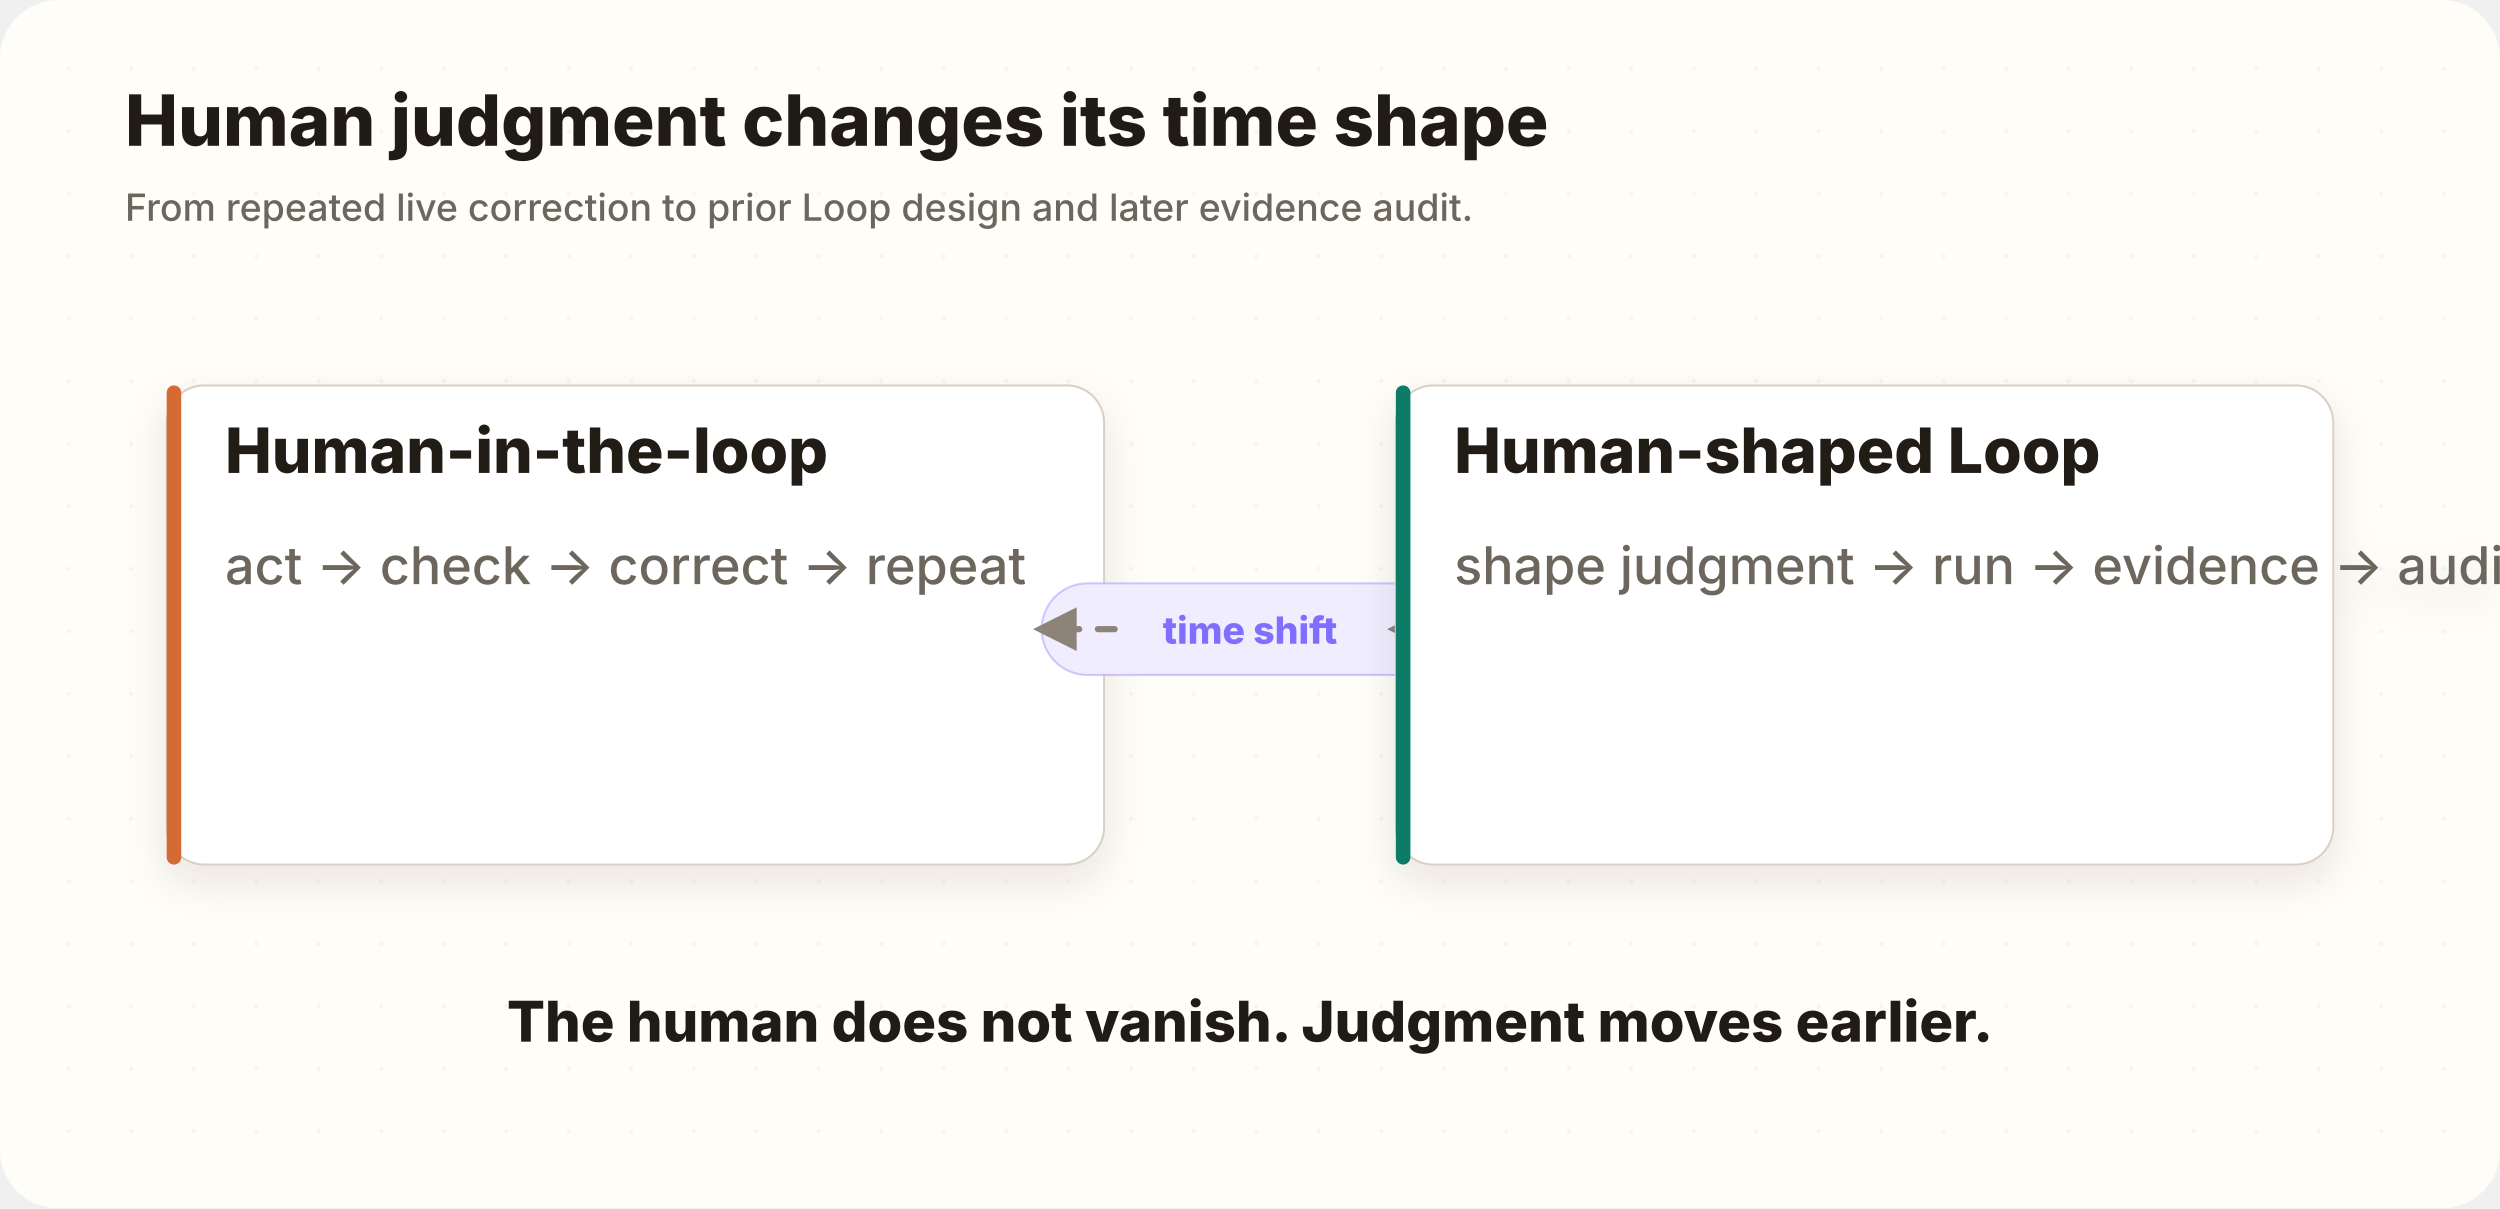
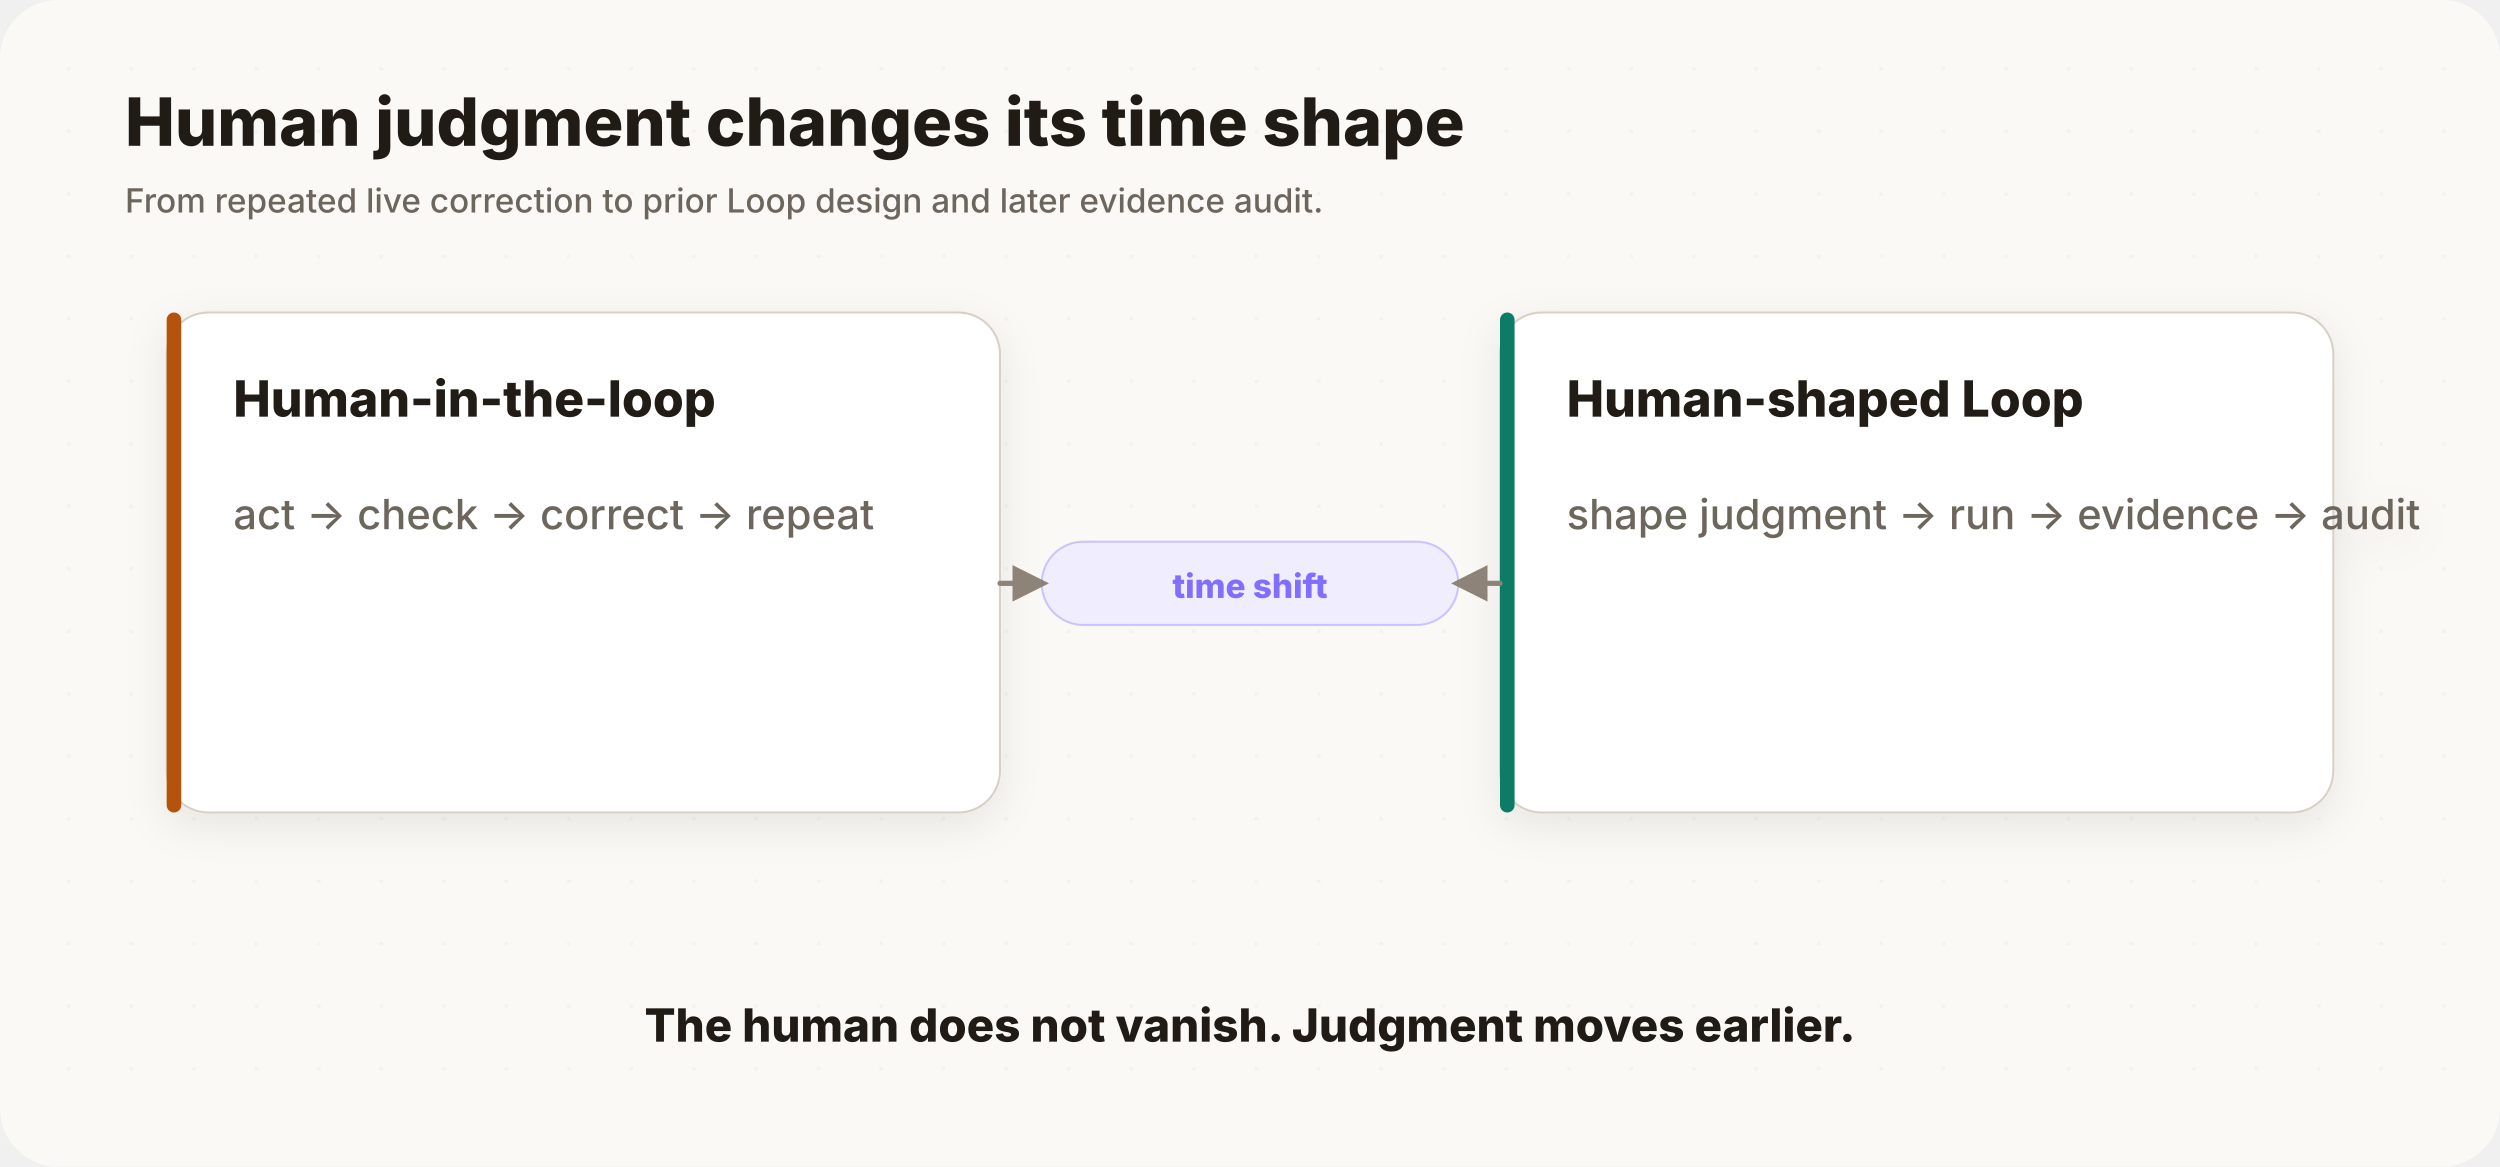
- <svg xmlns="http://www.w3.org/2000/svg" width="1200" height="580" viewBox="0 0 1200 580" role="img" aria-labelledby="title desc">
+ <svg xmlns="http://www.w3.org/2000/svg" width="1200" height="560" viewBox="0 0 1200 560" role="img" aria-labelledby="title desc">
  <defs>
    <filter id="shadow" x="-15%" y="-15%" width="130%" height="130%">
-       <feDropShadow dx="0" dy="8" stdDeviation="10" flood-color="#2c2118" flood-opacity="0.10" />
+       <feDropShadow dx="0" dy="6" stdDeviation="10" flood-color="#2c2118" flood-opacity="0.08" />
    </filter>
    <marker id="arrow" viewBox="0 0 10 10" refX="8" refY="5" markerWidth="7" markerHeight="7" orient="auto-start-reverse">
      <path d="M0,0 L10,5 L0,10 Z" fill="#8d8378" />
    </marker>
    <pattern id="dots" width="30" height="30" patternUnits="userSpaceOnUse">
-       <circle cx="3" cy="3" r="1.05" fill="#e8dfd3" opacity="0.72" />
+       <circle cx="3" cy="3" r="1" fill="#e8dfd3" opacity="0.6" />
    </pattern>
  </defs>
-   <rect width="1200" height="580" rx="28" fill="#fffdf8" />
-   <rect x="18" y="18" width="1164" height="544" rx="24" fill="url(#dots)" opacity="0.42" />
-   <text x="60" y="70.0" text-anchor="start" font-family="Inter, -apple-system, BlinkMacSystemFont, 'Segoe UI', 'PingFang SC', 'Noto Sans CJK SC', sans-serif" font-size="34" font-weight="820" fill="#211b15">Human judgment changes its time shape</text>
-   <text x="60" y="106.0" text-anchor="start" font-family="Inter, -apple-system, BlinkMacSystemFont, 'Segoe UI', 'PingFang SC', 'Noto Sans CJK SC', sans-serif" font-size="18" font-weight="520" fill="#6d665d">From repeated live correction to prior Loop design and later evidence audit.</text>
+   <rect width="1200" height="560" rx="28" fill="#faf9f6" />
+   <rect x="20" y="20" width="1160" height="520" rx="24" fill="url(#dots)" opacity="0.4" />
+   <text x="60" y="70" font-family="Inter, 'Noto Sans SC', 'PingFang SC', 'Microsoft YaHei', sans-serif" font-size="32" font-weight="760" fill="#211b15">Human judgment changes its time shape</text>
+   <text x="60" y="102" font-family="Inter, 'Noto Sans SC', 'PingFang SC', 'Microsoft YaHei', sans-serif" font-size="16" font-weight="500" fill="#6d665d">From repeated live correction to prior Loop design and later evidence audit.</text>
  <g filter="url(#shadow)">
-     <rect x="80" y="185" width="450" height="230" rx="18" fill="#ffffff" stroke="#d9d0c5" />
-     <rect x="80" y="185" width="7" height="230" rx="3.5" fill="#d66a36" />
-     <text x="108" y="227.0" text-anchor="start" font-family="Inter, -apple-system, BlinkMacSystemFont, 'Segoe UI', 'PingFang SC', 'Noto Sans CJK SC', sans-serif" font-size="30" font-weight="760" fill="#211b15">Human-in-the-loop</text>
-     <text x="108" y="280.4" text-anchor="start" font-family="Inter, -apple-system, BlinkMacSystemFont, 'Segoe UI', 'PingFang SC', 'Noto Sans CJK SC', sans-serif" font-size="25" font-weight="500" fill="#6d665d">act -&gt; check -&gt; correct -&gt; repeat</text>
+     <rect x="80" y="150" width="400" height="240" rx="20" fill="#ffffff" stroke="#d9d0c5" />
+     <rect x="80" y="150" width="7" height="240" rx="3.5" fill="#b45309" />
+     <text x="112" y="200" font-family="Inter, 'Noto Sans SC', 'PingFang SC', 'Microsoft YaHei', sans-serif" font-size="24" font-weight="760" fill="#211b15">Human-in-the-loop</text>
+     <text x="112" y="254" font-family="Inter, 'Noto Sans SC', 'PingFang SC', 'Microsoft YaHei', sans-serif" font-size="20" font-weight="500" fill="#6d665d">act → check → correct → repeat</text>
  </g>
-   <rect x="500" y="280" width="200" height="44" rx="22" fill="#f0edff" stroke="#806eff" stroke-opacity="0.35" />
-   <text x="600.0" y="309.0" text-anchor="middle" font-family="Inter, -apple-system, BlinkMacSystemFont, 'Segoe UI', 'PingFang SC', 'Noto Sans CJK SC', sans-serif" font-size="18" font-weight="760" fill="#806eff">time shift</text>
-   <path d="M535,302 L500,302" fill="none" stroke="#8d8378" stroke-width="3" stroke-linecap="round" marker-end="url(#arrow)" stroke-dasharray="8 9" />
-   <path d="M700,302 L670,302" fill="none" stroke="#8d8378" stroke-width="3" stroke-linecap="round" marker-end="url(#arrow)" stroke-dasharray="8 9" />
  <g filter="url(#shadow)">
-     <rect x="670" y="185" width="450" height="230" rx="18" fill="#ffffff" stroke="#d9d0c5" />
-     <rect x="670" y="185" width="7" height="230" rx="3.5" fill="#0d7c66" />
-     <text x="698" y="227.0" text-anchor="start" font-family="Inter, -apple-system, BlinkMacSystemFont, 'Segoe UI', 'PingFang SC', 'Noto Sans CJK SC', sans-serif" font-size="30" font-weight="760" fill="#211b15">Human-shaped Loop</text>
-     <text x="698" y="280.4" text-anchor="start" font-family="Inter, -apple-system, BlinkMacSystemFont, 'Segoe UI', 'PingFang SC', 'Noto Sans CJK SC', sans-serif" font-size="25" font-weight="500" fill="#6d665d">shape judgment -&gt; run -&gt; evidence -&gt; audit</text>
+     <rect x="720" y="150" width="400" height="240" rx="20" fill="#ffffff" stroke="#d9d0c5" />
+     <rect x="720" y="150" width="7" height="240" rx="3.5" fill="#0d7c66" />
+     <text x="752" y="200" font-family="Inter, 'Noto Sans SC', 'PingFang SC', 'Microsoft YaHei', sans-serif" font-size="24" font-weight="760" fill="#211b15">Human-shaped Loop</text>
+     <text x="752" y="254" font-family="Inter, 'Noto Sans SC', 'PingFang SC', 'Microsoft YaHei', sans-serif" font-size="20" font-weight="500" fill="#6d665d">shape judgment → run → evidence → audit</text>
  </g>
-   <text x="600" y="500.0" text-anchor="middle" font-family="Inter, -apple-system, BlinkMacSystemFont, 'Segoe UI', 'PingFang SC', 'Noto Sans CJK SC', sans-serif" font-size="27" font-weight="820" fill="#211b15">The human does not vanish. Judgment moves earlier.</text>
+   <rect x="500" y="260" width="200" height="40" rx="20" fill="#f0edff" stroke="#806eff" stroke-opacity="0.35" />
+   <text x="600" y="287" text-anchor="middle" font-family="Inter, 'Noto Sans SC', 'PingFang SC', 'Microsoft YaHei', sans-serif" font-size="16" font-weight="760" fill="#806eff">time shift</text>
+   <path d="M480,280 L500,280" fill="none" stroke="#8d8378" stroke-width="2.5" stroke-linecap="round" marker-end="url(#arrow)" stroke-dasharray="8 8" />
+   <path d="M720,280 L700,280" fill="none" stroke="#8d8378" stroke-width="2.5" stroke-linecap="round" marker-end="url(#arrow)" stroke-dasharray="8 8" />
+   <text x="600" y="500" text-anchor="middle" font-family="Inter, 'Noto Sans SC', 'PingFang SC', 'Microsoft YaHei', sans-serif" font-size="22" font-weight="760" fill="#211b15">The human does not vanish. Judgment moves earlier.</text>
</svg>
